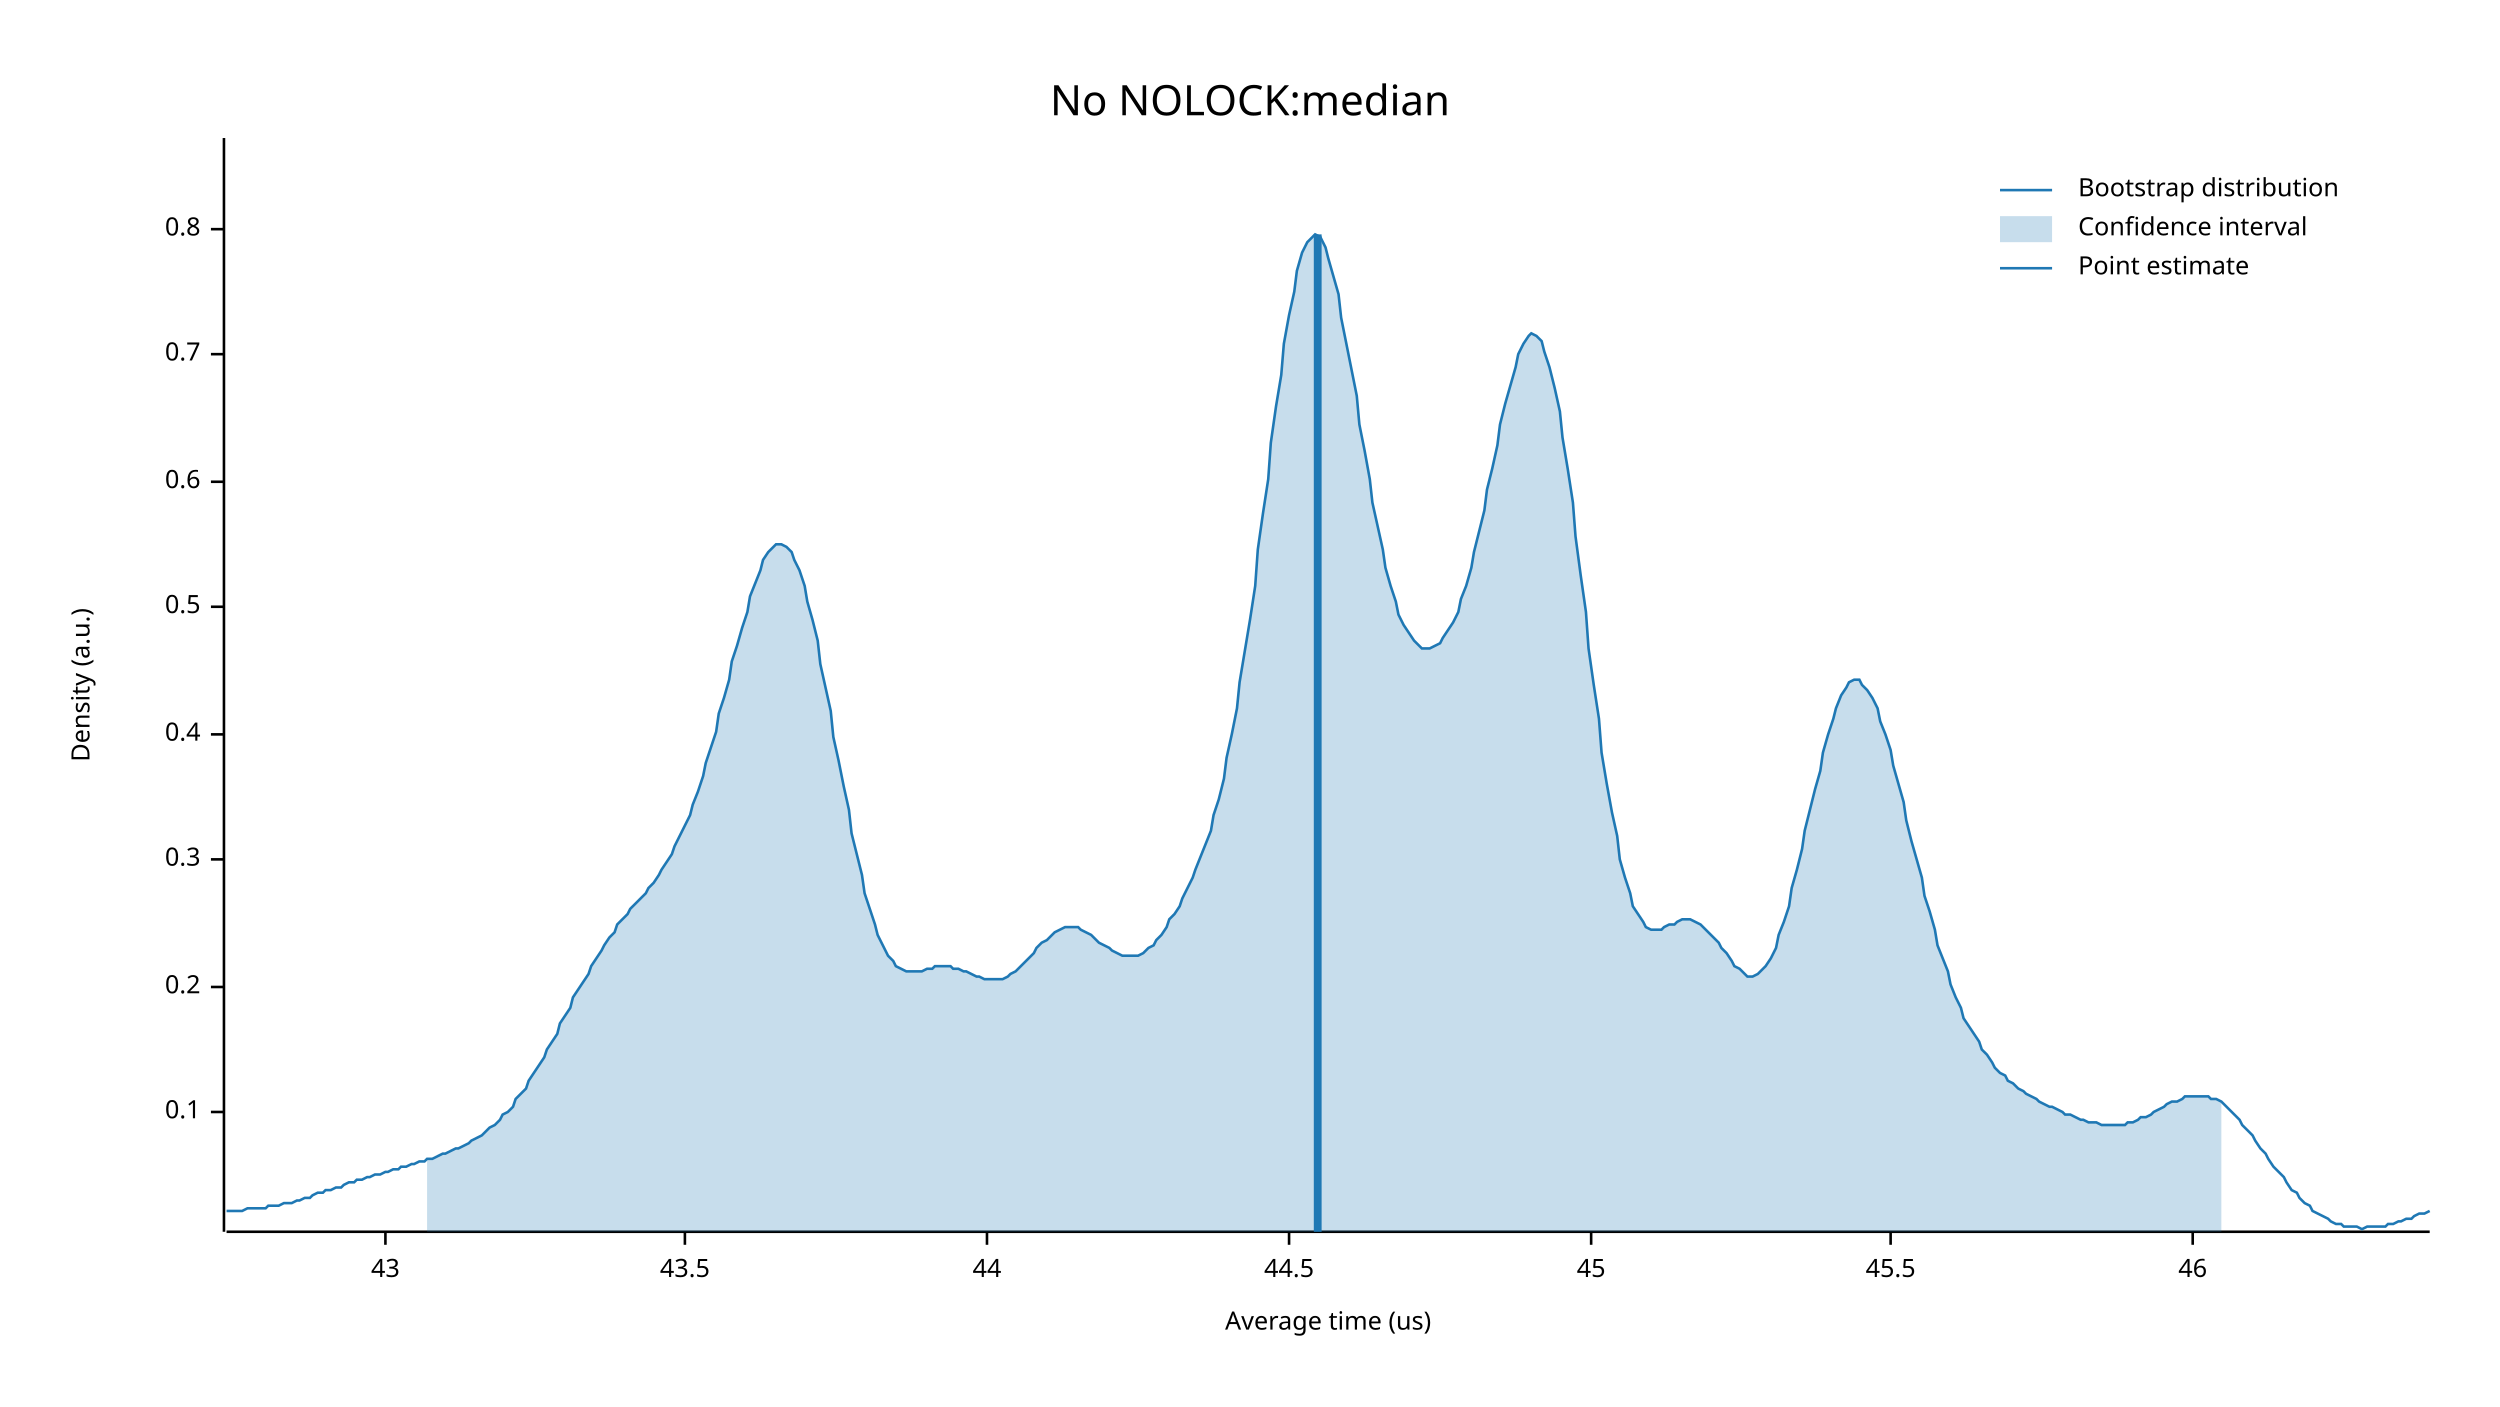
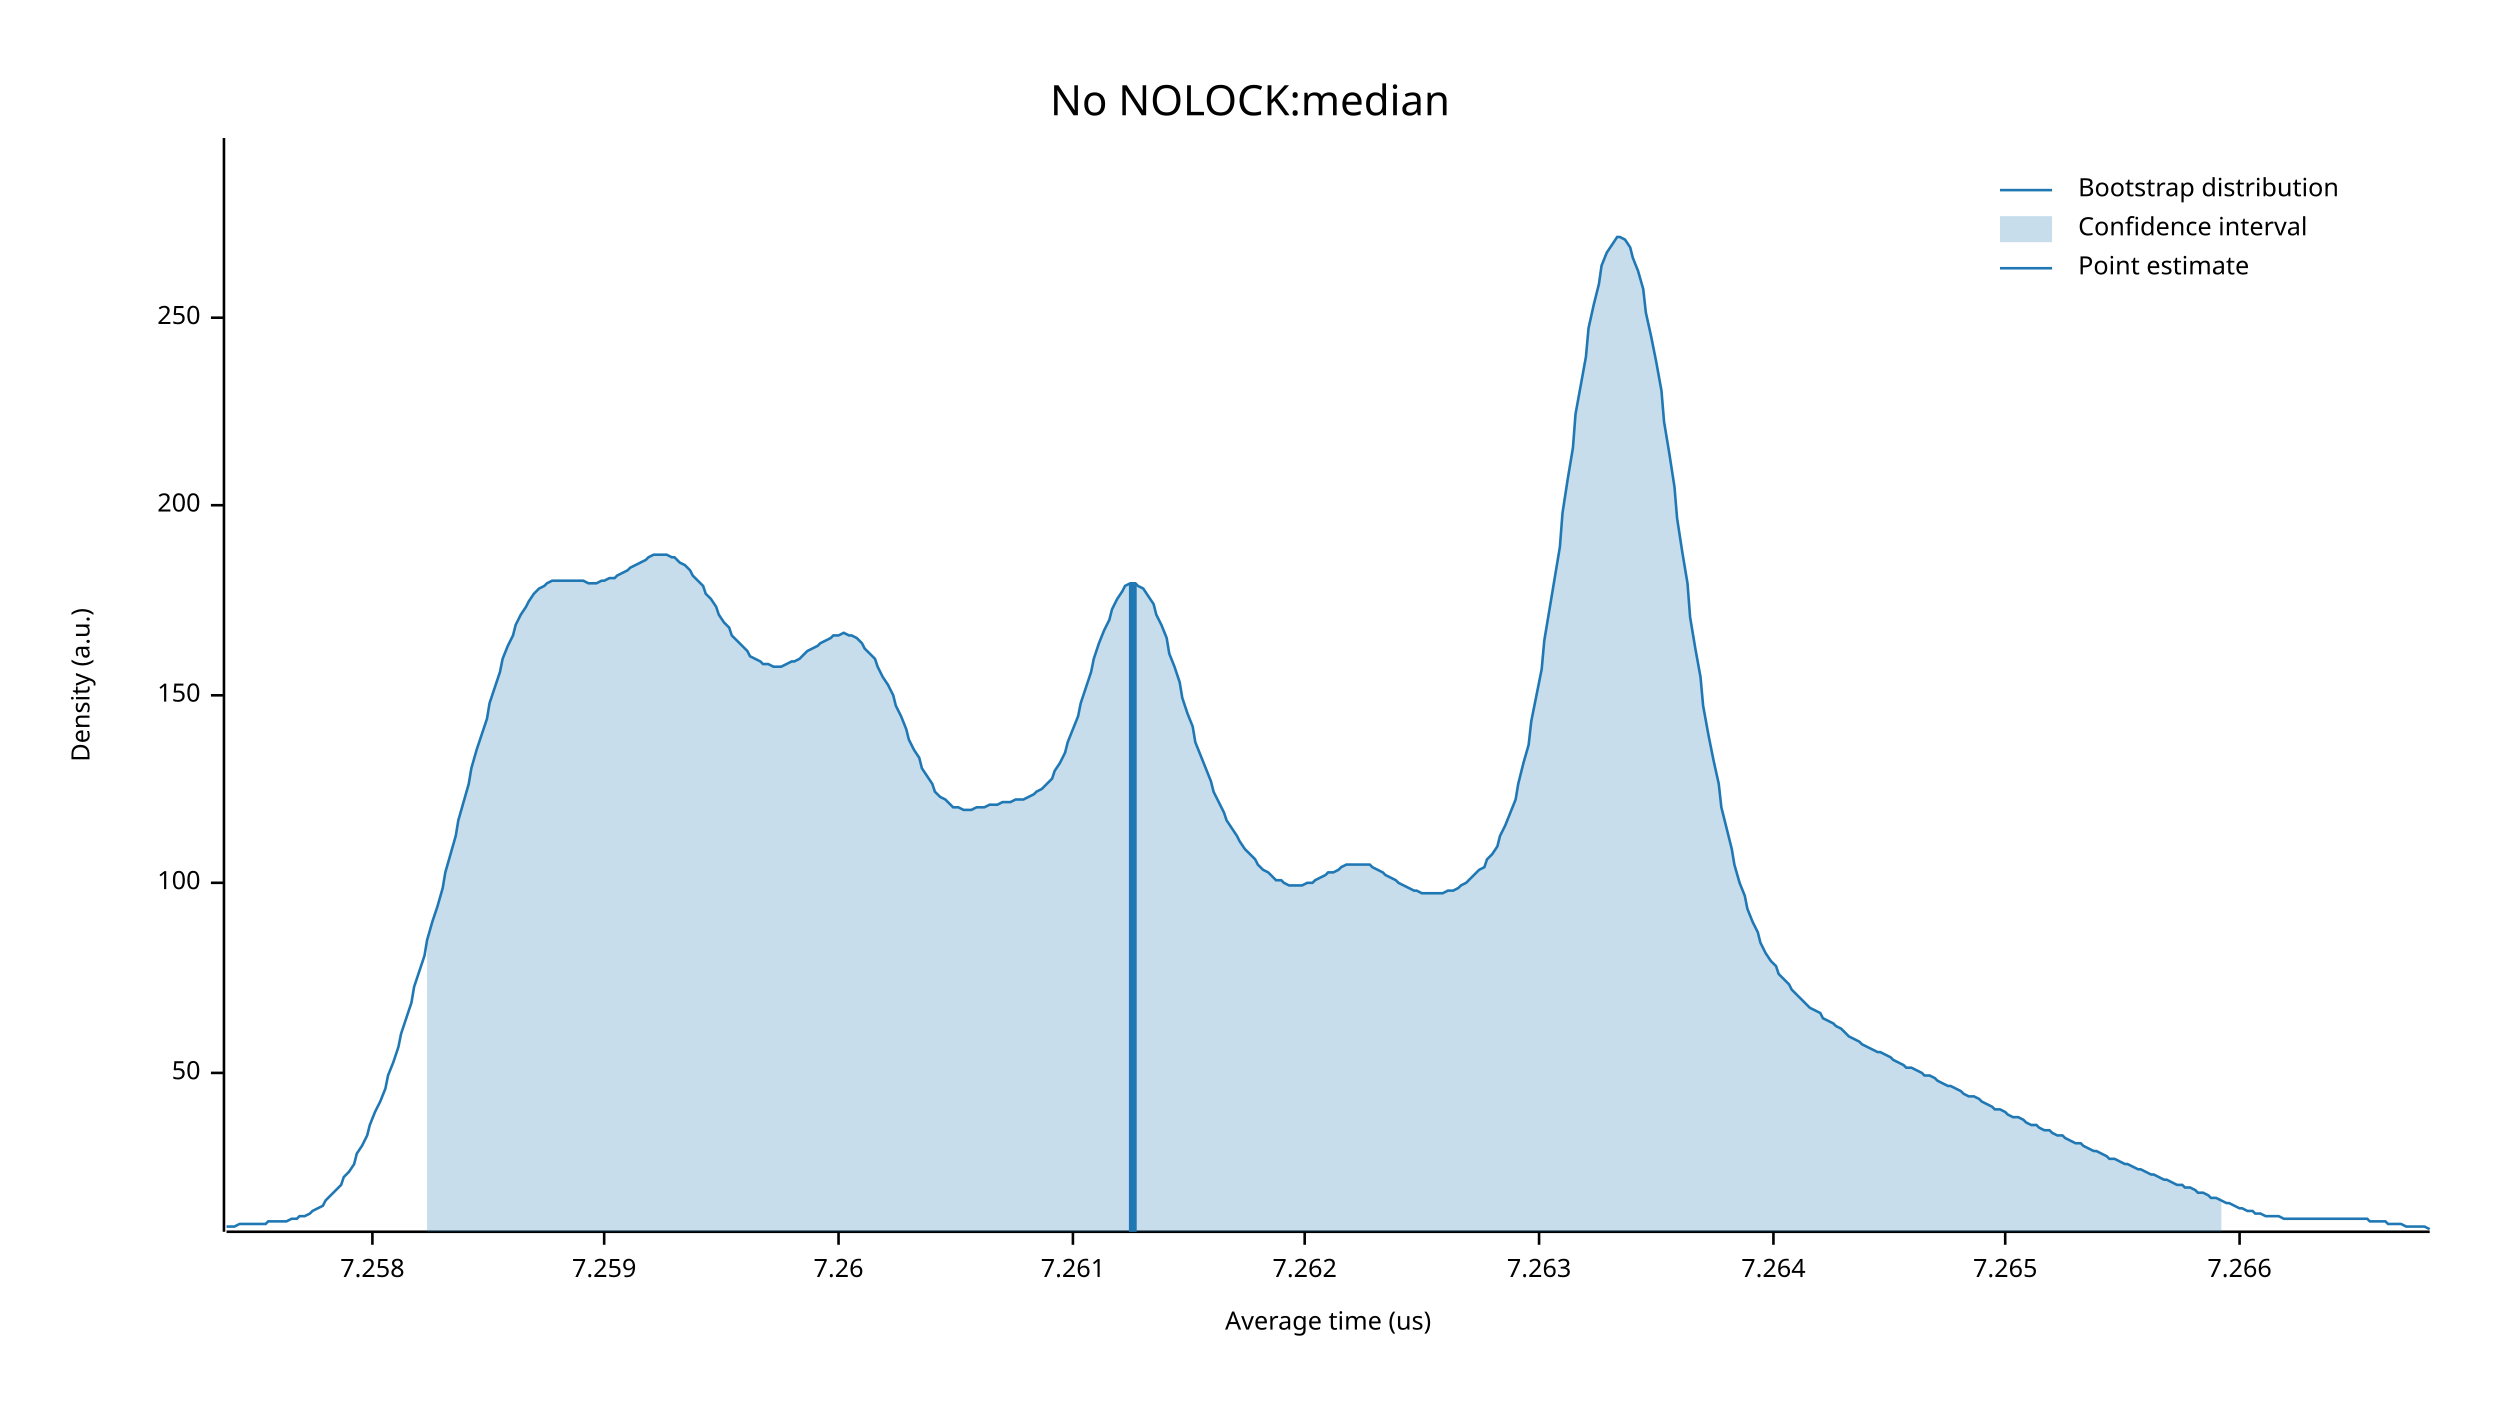
<svg xmlns="http://www.w3.org/2000/svg" width="960" height="540" viewBox="0 0 960 540">
  <text x="480" y="32" dy="0.76em" text-anchor="middle" font-family="sans-serif" font-size="16.129" opacity="1" fill="#000000">
No NOLOCK:median
</text>
  <text x="27" y="263" dy="0.76em" text-anchor="middle" font-family="sans-serif" font-size="9.677" opacity="1" fill="#000000" transform="rotate(270, 27, 263)">
Density (a.u.)
</text>
  <text x="510" y="513" dy="-0.5ex" text-anchor="middle" font-family="sans-serif" font-size="9.677" opacity="1" fill="#000000">
Average time (us)
</text>
  <polyline fill="none" opacity="1" stroke="#000000" stroke-width="1" points="86,53 86,473 " />
-   <text x="77" y="427" dy="0.5ex" text-anchor="end" font-family="sans-serif" font-size="9.677" opacity="1" fill="#000000">
- 0.1
+   <text x="77" y="412" dy="0.5ex" text-anchor="end" font-family="sans-serif" font-size="9.677" opacity="1" fill="#000000">
+ 50
</text>
-   <polyline fill="none" opacity="1" stroke="#000000" stroke-width="1" points="81,427 86,427 " />
-   <text x="77" y="379" dy="0.5ex" text-anchor="end" font-family="sans-serif" font-size="9.677" opacity="1" fill="#000000">
- 0.2
+   <polyline fill="none" opacity="1" stroke="#000000" stroke-width="1" points="81,412 86,412 " />
+   <text x="77" y="339" dy="0.5ex" text-anchor="end" font-family="sans-serif" font-size="9.677" opacity="1" fill="#000000">
+ 100
</text>
-   <polyline fill="none" opacity="1" stroke="#000000" stroke-width="1" points="81,379 86,379 " />
-   <text x="77" y="330" dy="0.5ex" text-anchor="end" font-family="sans-serif" font-size="9.677" opacity="1" fill="#000000">
- 0.3
+   <polyline fill="none" opacity="1" stroke="#000000" stroke-width="1" points="81,339 86,339 " />
+   <text x="77" y="267" dy="0.5ex" text-anchor="end" font-family="sans-serif" font-size="9.677" opacity="1" fill="#000000">
+ 150
</text>
-   <polyline fill="none" opacity="1" stroke="#000000" stroke-width="1" points="81,330 86,330 " />
-   <text x="77" y="282" dy="0.5ex" text-anchor="end" font-family="sans-serif" font-size="9.677" opacity="1" fill="#000000">
- 0.4
+   <polyline fill="none" opacity="1" stroke="#000000" stroke-width="1" points="81,267 86,267 " />
+   <text x="77" y="194" dy="0.5ex" text-anchor="end" font-family="sans-serif" font-size="9.677" opacity="1" fill="#000000">
+ 200
</text>
-   <polyline fill="none" opacity="1" stroke="#000000" stroke-width="1" points="81,282 86,282 " />
-   <text x="77" y="233" dy="0.5ex" text-anchor="end" font-family="sans-serif" font-size="9.677" opacity="1" fill="#000000">
- 0.5
+   <polyline fill="none" opacity="1" stroke="#000000" stroke-width="1" points="81,194 86,194 " />
+   <text x="77" y="122" dy="0.5ex" text-anchor="end" font-family="sans-serif" font-size="9.677" opacity="1" fill="#000000">
+ 250
</text>
-   <polyline fill="none" opacity="1" stroke="#000000" stroke-width="1" points="81,233 86,233 " />
-   <text x="77" y="185" dy="0.5ex" text-anchor="end" font-family="sans-serif" font-size="9.677" opacity="1" fill="#000000">
- 0.6
+   <polyline fill="none" opacity="1" stroke="#000000" stroke-width="1" points="81,122 86,122 " />
+   <polyline fill="none" opacity="1" stroke="#000000" stroke-width="1" points="87,473 933,473 " />
+   <text x="143" y="483" dy="0.76em" text-anchor="middle" font-family="sans-serif" font-size="9.677" opacity="1" fill="#000000">
+ 7.258
</text>
-   <polyline fill="none" opacity="1" stroke="#000000" stroke-width="1" points="81,185 86,185 " />
-   <text x="77" y="136" dy="0.5ex" text-anchor="end" font-family="sans-serif" font-size="9.677" opacity="1" fill="#000000">
- 0.7
+   <polyline fill="none" opacity="1" stroke="#000000" stroke-width="1" points="143,473 143,478 " />
+   <text x="232" y="483" dy="0.76em" text-anchor="middle" font-family="sans-serif" font-size="9.677" opacity="1" fill="#000000">
+ 7.259
</text>
-   <polyline fill="none" opacity="1" stroke="#000000" stroke-width="1" points="81,136 86,136 " />
-   <text x="77" y="88" dy="0.5ex" text-anchor="end" font-family="sans-serif" font-size="9.677" opacity="1" fill="#000000">
- 0.8
+   <polyline fill="none" opacity="1" stroke="#000000" stroke-width="1" points="232,473 232,478 " />
+   <text x="322" y="483" dy="0.76em" text-anchor="middle" font-family="sans-serif" font-size="9.677" opacity="1" fill="#000000">
+ 7.26
</text>
-   <polyline fill="none" opacity="1" stroke="#000000" stroke-width="1" points="81,88 86,88 " />
-   <polyline fill="none" opacity="1" stroke="#000000" stroke-width="1" points="87,473 933,473 " />
-   <text x="148" y="483" dy="0.76em" text-anchor="middle" font-family="sans-serif" font-size="9.677" opacity="1" fill="#000000">
- 43
+   <polyline fill="none" opacity="1" stroke="#000000" stroke-width="1" points="322,473 322,478 " />
+   <text x="412" y="483" dy="0.76em" text-anchor="middle" font-family="sans-serif" font-size="9.677" opacity="1" fill="#000000">
+ 7.261
</text>
-   <polyline fill="none" opacity="1" stroke="#000000" stroke-width="1" points="148,473 148,478 " />
-   <text x="263" y="483" dy="0.76em" text-anchor="middle" font-family="sans-serif" font-size="9.677" opacity="1" fill="#000000">
- 43.5
+   <polyline fill="none" opacity="1" stroke="#000000" stroke-width="1" points="412,473 412,478 " />
+   <text x="501" y="483" dy="0.76em" text-anchor="middle" font-family="sans-serif" font-size="9.677" opacity="1" fill="#000000">
+ 7.262
</text>
-   <polyline fill="none" opacity="1" stroke="#000000" stroke-width="1" points="263,473 263,478 " />
-   <text x="379" y="483" dy="0.76em" text-anchor="middle" font-family="sans-serif" font-size="9.677" opacity="1" fill="#000000">
- 44
+   <polyline fill="none" opacity="1" stroke="#000000" stroke-width="1" points="501,473 501,478 " />
+   <text x="591" y="483" dy="0.76em" text-anchor="middle" font-family="sans-serif" font-size="9.677" opacity="1" fill="#000000">
+ 7.263
</text>
-   <polyline fill="none" opacity="1" stroke="#000000" stroke-width="1" points="379,473 379,478 " />
-   <text x="495" y="483" dy="0.76em" text-anchor="middle" font-family="sans-serif" font-size="9.677" opacity="1" fill="#000000">
- 44.5
+   <polyline fill="none" opacity="1" stroke="#000000" stroke-width="1" points="591,473 591,478 " />
+   <text x="681" y="483" dy="0.76em" text-anchor="middle" font-family="sans-serif" font-size="9.677" opacity="1" fill="#000000">
+ 7.264
</text>
-   <polyline fill="none" opacity="1" stroke="#000000" stroke-width="1" points="495,473 495,478 " />
-   <text x="611" y="483" dy="0.76em" text-anchor="middle" font-family="sans-serif" font-size="9.677" opacity="1" fill="#000000">
- 45
+   <polyline fill="none" opacity="1" stroke="#000000" stroke-width="1" points="681,473 681,478 " />
+   <text x="770" y="483" dy="0.76em" text-anchor="middle" font-family="sans-serif" font-size="9.677" opacity="1" fill="#000000">
+ 7.265
</text>
-   <polyline fill="none" opacity="1" stroke="#000000" stroke-width="1" points="611,473 611,478 " />
-   <text x="726" y="483" dy="0.76em" text-anchor="middle" font-family="sans-serif" font-size="9.677" opacity="1" fill="#000000">
- 45.5
+   <polyline fill="none" opacity="1" stroke="#000000" stroke-width="1" points="770,473 770,478 " />
+   <text x="860" y="483" dy="0.76em" text-anchor="middle" font-family="sans-serif" font-size="9.677" opacity="1" fill="#000000">
+ 7.266
</text>
-   <polyline fill="none" opacity="1" stroke="#000000" stroke-width="1" points="726,473 726,478 " />
-   <text x="842" y="483" dy="0.76em" text-anchor="middle" font-family="sans-serif" font-size="9.677" opacity="1" fill="#000000">
- 46
- </text>
-   <polyline fill="none" opacity="1" stroke="#000000" stroke-width="1" points="842,473 842,478 " />
-   <polyline fill="none" opacity="1" stroke="#1F78B4" stroke-width="1" points="87,465 88,465 90,465 92,465 93,465 95,464 97,464 98,464 100,464 102,464 103,463 105,463 107,463 109,462 110,462 112,462 114,461 115,461 117,460 119,460 120,459 122,458 124,458 125,457 127,457 129,456 131,456 132,455 134,454 136,454 137,453 139,453 141,452 142,452 144,451 146,451 148,450 149,450 151,449 153,449 154,448 156,448 158,447 159,447 161,446 163,446 164,445 166,445 168,444 170,443 171,443 173,442 175,441 176,441 178,440 180,439 181,438 183,437 185,436 187,434 188,433 190,432 192,430 193,428 195,427 197,425 198,422 200,420 202,418 203,415 205,412 207,409 209,406 210,403 212,400 214,397 215,393 217,390 219,387 220,383 222,380 224,377 226,374 227,371 229,368 231,365 232,363 234,360 236,358 237,355 239,353 241,351 242,349 244,347 246,345 248,343 249,341 251,339 253,336 254,334 256,331 258,328 259,325 261,321 263,317 265,313 266,309 268,304 270,298 271,293 273,287 275,281 276,274 278,268 280,261 281,254 283,248 285,241 287,235 288,229 290,224 292,219 293,215 295,212 297,210 298,209 300,209 302,210 304,212 305,215 307,219 309,225 310,231 312,238 314,246 315,255 317,264 319,273 320,283 322,292 324,302 326,311 327,320 329,328 331,336 332,343 334,349 336,355 337,359 339,363 341,367 343,369 344,371 346,372 348,373 349,373 351,373 353,373 354,373 356,372 358,372 359,371 361,371 363,371 365,371 366,372 368,372 370,373 371,373 373,374 375,375 376,375 378,376 380,376 381,376 383,376 385,376 387,375 388,374 390,373 392,371 393,370 395,368 397,366 398,364 400,362 402,361 404,359 405,358 407,357 409,356 410,356 412,356 414,356 415,357 417,358 419,359 420,360 422,362 424,363 426,364 427,365 429,366 431,367 432,367 434,367 436,367 437,367 439,366 441,364 443,363 444,361 446,359 448,356 449,353 451,351 453,348 454,345 456,341 458,337 459,334 461,329 463,324 465,319 466,313 468,307 470,299 471,291 473,282 475,272 476,262 478,250 480,238 482,225 483,211 485,197 487,184 488,170 490,156 492,144 493,132 495,121 497,112 498,104 500,97 502,93 504,91 505,90 507,91 509,95 510,99 512,106 514,113 515,122 517,132 519,142 521,152 522,163 524,173 526,184 527,193 529,202 531,211 532,218 534,225 536,231 537,236 539,240 541,243 543,246 544,247 546,249 548,249 549,249 551,248 553,247 554,245 556,242 558,239 560,235 561,230 563,225 565,218 566,212 568,204 570,196 571,188 573,180 575,171 576,163 578,155 580,148 582,141 583,136 585,132 587,129 588,128 590,129 592,131 593,135 595,141 597,149 599,158 600,168 602,180 604,193 605,206 607,221 609,235 610,249 612,263 614,276 615,289 617,301 619,312 621,321 622,330 624,337 626,343 627,348 629,351 631,354 632,356 634,357 636,357 638,357 639,356 641,355 643,355 644,354 646,353 648,353 649,353 651,354 653,355 654,356 656,358 658,360 660,362 661,364 663,366 665,369 666,371 668,372 670,374 671,375 673,375 675,374 676,373 678,371 680,368 682,364 683,359 685,354 687,348 688,341 690,334 692,326 693,319 695,311 697,303 699,296 700,289 702,282 704,276 705,272 707,267 709,264 710,262 712,261 714,261 715,263 717,265 719,268 721,272 722,277 724,282 726,288 727,294 729,301 731,308 732,315 734,323 736,330 738,337 739,344 741,350 743,357 744,363 746,368 748,373 749,378 751,383 753,387 754,391 756,394 758,397 760,400 761,403 763,405 765,408 766,410 768,412 770,413 771,415 773,416 775,418 777,419 778,420 780,421 782,422 783,423 785,424 787,425 788,425 790,426 792,427 793,428 795,428 797,429 799,430 800,430 802,431 804,431 805,431 807,432 809,432 810,432 812,432 814,432 816,432 817,431 819,431 821,430 822,429 824,429 826,428 827,427 829,426 831,425 832,424 834,423 836,423 838,422 839,421 841,421 843,421 844,421 846,421 848,421 849,422 851,422 853,423 855,425 856,426 858,428 860,430 861,432 863,434 865,436 866,438 868,441 870,443 871,445 873,448 875,450 877,452 878,454 880,457 882,458 883,460 885,462 887,463 888,465 890,466 892,467 894,468 895,469 897,470 899,470 900,471 902,471 904,471 905,471 907,472 909,471 910,471 912,471 914,471 916,471 917,470 919,470 921,469 922,469 924,468 926,468 927,467 929,466 931,466 933,465 " />
-   <polygon opacity="0.25" fill="#1F78B4" points="164,445 166,445 168,444 170,443 171,443 173,442 175,441 176,441 178,440 180,439 181,438 183,437 185,436 187,434 188,433 190,432 192,430 193,428 195,427 197,425 198,422 200,420 202,418 203,415 205,412 207,409 209,406 210,403 212,400 214,397 215,393 217,390 219,387 220,383 222,380 224,377 226,374 227,371 229,368 231,365 232,363 234,360 236,358 237,355 239,353 241,351 242,349 244,347 246,345 248,343 249,341 251,339 253,336 254,334 256,331 258,328 259,325 261,321 263,317 265,313 266,309 268,304 270,298 271,293 273,287 275,281 276,274 278,268 280,261 281,254 283,248 285,241 287,235 288,229 290,224 292,219 293,215 295,212 297,210 298,209 300,209 302,210 304,212 305,215 307,219 309,225 310,231 312,238 314,246 315,255 317,264 319,273 320,283 322,292 324,302 326,311 327,320 329,328 331,336 332,343 334,349 336,355 337,359 339,363 341,367 343,369 344,371 346,372 348,373 349,373 351,373 353,373 354,373 356,372 358,372 359,371 361,371 363,371 365,371 366,372 368,372 370,373 371,373 373,374 375,375 376,375 378,376 380,376 381,376 383,376 385,376 387,375 388,374 390,373 392,371 393,370 395,368 397,366 398,364 400,362 402,361 404,359 405,358 407,357 409,356 410,356 412,356 414,356 415,357 417,358 419,359 420,360 422,362 424,363 426,364 427,365 429,366 431,367 432,367 434,367 436,367 437,367 439,366 441,364 443,363 444,361 446,359 448,356 449,353 451,351 453,348 454,345 456,341 458,337 459,334 461,329 463,324 465,319 466,313 468,307 470,299 471,291 473,282 475,272 476,262 478,250 480,238 482,225 483,211 485,197 487,184 488,170 490,156 492,144 493,132 495,121 497,112 498,104 500,97 502,93 504,91 505,90 507,91 509,95 510,99 512,106 514,113 515,122 517,132 519,142 521,152 522,163 524,173 526,184 527,193 529,202 531,211 532,218 534,225 536,231 537,236 539,240 541,243 543,246 544,247 546,249 548,249 549,249 551,248 553,247 554,245 556,242 558,239 560,235 561,230 563,225 565,218 566,212 568,204 570,196 571,188 573,180 575,171 576,163 578,155 580,148 582,141 583,136 585,132 587,129 588,128 590,129 592,131 593,135 595,141 597,149 599,158 600,168 602,180 604,193 605,206 607,221 609,235 610,249 612,263 614,276 615,289 617,301 619,312 621,321 622,330 624,337 626,343 627,348 629,351 631,354 632,356 634,357 636,357 638,357 639,356 641,355 643,355 644,354 646,353 648,353 649,353 651,354 653,355 654,356 656,358 658,360 660,362 661,364 663,366 665,369 666,371 668,372 670,374 671,375 673,375 675,374 676,373 678,371 680,368 682,364 683,359 685,354 687,348 688,341 690,334 692,326 693,319 695,311 697,303 699,296 700,289 702,282 704,276 705,272 707,267 709,264 710,262 712,261 714,261 715,263 717,265 719,268 721,272 722,277 724,282 726,288 727,294 729,301 731,308 732,315 734,323 736,330 738,337 739,344 741,350 743,357 744,363 746,368 748,373 749,378 751,383 753,387 754,391 756,394 758,397 760,400 761,403 763,405 765,408 766,410 768,412 770,413 771,415 773,416 775,418 777,419 778,420 780,421 782,422 783,423 785,424 787,425 788,425 790,426 792,427 793,428 795,428 797,429 799,430 800,430 802,431 804,431 805,431 807,432 809,432 810,432 812,432 814,432 816,432 817,431 819,431 821,430 822,429 824,429 826,428 827,427 829,426 831,425 832,424 834,423 836,423 838,422 839,421 841,421 843,421 844,421 846,421 848,421 849,422 851,422 853,423 853,473 164,473 " />
-   <polyline fill="none" opacity="1" stroke="#1F78B4" stroke-width="3" points="506,473 506,90 " />
+   <polyline fill="none" opacity="1" stroke="#000000" stroke-width="1" points="860,473 860,478 " />
+   <polyline fill="none" opacity="1" stroke="#1F78B4" stroke-width="1" points="87,471 88,471 90,471 92,470 93,470 95,470 97,470 98,470 100,470 102,470 103,469 105,469 107,469 109,469 110,469 112,468 114,468 115,467 117,467 119,466 120,465 122,464 124,463 125,461 127,459 129,457 131,455 132,452 134,450 136,447 137,443 139,440 141,436 142,432 144,427 146,423 148,418 149,413 151,408 153,402 154,397 156,391 158,385 159,379 161,373 163,367 164,361 166,354 168,348 170,341 171,335 173,328 175,321 176,315 178,308 180,301 181,295 183,288 185,282 187,276 188,270 190,264 192,258 193,253 195,248 197,244 198,240 200,236 202,233 203,231 205,228 207,226 209,225 210,224 212,223 214,223 215,223 217,223 219,223 220,223 222,223 224,223 226,224 227,224 229,224 231,223 232,223 234,222 236,222 237,221 239,220 241,219 242,218 244,217 246,216 248,215 249,214 251,213 253,213 254,213 256,213 258,214 259,214 261,216 263,217 265,219 266,221 268,223 270,225 271,228 273,230 275,233 276,236 278,239 280,241 281,244 283,246 285,248 287,250 288,252 290,253 292,254 293,255 295,255 297,256 298,256 300,256 302,255 304,254 305,254 307,253 309,251 310,250 312,249 314,248 315,247 317,246 319,245 320,244 322,244 324,243 326,244 327,244 329,245 331,247 332,249 334,251 336,253 337,256 339,260 341,263 343,267 344,271 346,275 348,280 349,284 351,288 353,291 354,295 356,298 358,301 359,304 361,306 363,307 365,309 366,310 368,310 370,311 371,311 373,311 375,310 376,310 378,310 380,309 381,309 383,309 385,308 387,308 388,308 390,307 392,307 393,307 395,306 397,305 398,304 400,303 402,301 404,299 405,296 407,293 409,289 410,285 412,280 414,275 415,270 417,264 419,258 420,253 422,247 424,242 426,238 427,234 429,230 431,227 432,225 434,224 436,224 437,225 439,226 441,229 443,232 444,236 446,240 448,245 449,251 451,256 453,262 454,268 456,274 458,279 459,285 461,290 463,295 465,300 466,304 468,308 470,312 471,315 473,318 475,321 476,323 478,326 480,328 482,330 483,332 485,334 487,335 488,336 490,338 492,338 493,339 495,340 497,340 498,340 500,340 502,339 504,339 505,338 507,337 509,336 510,335 512,335 514,334 515,333 517,332 519,332 521,332 522,332 524,332 526,332 527,333 529,334 531,335 532,336 534,337 536,338 537,339 539,340 541,341 543,342 544,342 546,343 548,343 549,343 551,343 553,343 554,343 556,342 558,342 560,341 561,340 563,339 565,337 566,336 568,334 570,333 571,330 573,328 575,325 576,321 578,317 580,312 582,307 583,301 585,293 587,286 588,277 590,267 592,257 593,246 595,234 597,222 599,210 600,197 602,184 604,172 605,159 607,148 609,137 610,126 612,117 614,109 615,102 617,97 619,94 621,91 622,91 624,92 626,95 627,99 629,104 631,111 632,120 634,129 636,139 638,150 639,162 641,174 643,187 644,199 646,212 648,224 649,237 651,249 653,260 654,271 656,282 658,292 660,301 661,310 663,318 665,326 666,332 668,339 670,344 671,349 673,354 675,358 676,362 678,366 680,369 682,371 683,374 685,376 687,378 688,380 690,382 692,384 693,385 695,387 697,388 699,389 700,391 702,392 704,393 705,394 707,395 709,397 710,398 712,399 714,400 715,401 717,402 719,403 721,404 722,404 724,405 726,406 727,407 729,408 731,409 732,410 734,410 736,411 738,412 739,413 741,413 743,414 744,415 746,416 748,417 749,417 751,418 753,419 754,420 756,421 758,421 760,422 761,423 763,424 765,425 766,426 768,426 770,427 771,428 773,429 775,429 777,430 778,431 780,432 782,432 783,433 785,434 787,434 788,435 790,436 792,436 793,437 795,438 797,439 799,439 800,440 802,441 804,442 805,442 807,443 809,444 810,445 812,445 814,446 816,447 817,447 819,448 821,449 822,449 824,450 826,451 827,451 829,452 831,453 832,453 834,454 836,455 838,455 839,456 841,456 843,457 844,458 846,458 848,459 849,460 851,460 853,461 855,462 856,462 858,463 860,464 861,464 863,465 865,465 866,466 868,466 870,467 871,467 873,467 875,467 877,468 878,468 880,468 882,468 883,468 885,468 887,468 888,468 890,468 892,468 894,468 895,468 897,468 899,468 900,468 902,468 904,468 905,468 907,468 909,468 910,469 912,469 914,469 916,469 917,470 919,470 921,470 922,470 924,471 926,471 927,471 929,471 931,471 933,472 " />
+   <polygon opacity="0.25" fill="#1F78B4" points="164,361 166,354 168,348 170,341 171,335 173,328 175,321 176,315 178,308 180,301 181,295 183,288 185,282 187,276 188,270 190,264 192,258 193,253 195,248 197,244 198,240 200,236 202,233 203,231 205,228 207,226 209,225 210,224 212,223 214,223 215,223 217,223 219,223 220,223 222,223 224,223 226,224 227,224 229,224 231,223 232,223 234,222 236,222 237,221 239,220 241,219 242,218 244,217 246,216 248,215 249,214 251,213 253,213 254,213 256,213 258,214 259,214 261,216 263,217 265,219 266,221 268,223 270,225 271,228 273,230 275,233 276,236 278,239 280,241 281,244 283,246 285,248 287,250 288,252 290,253 292,254 293,255 295,255 297,256 298,256 300,256 302,255 304,254 305,254 307,253 309,251 310,250 312,249 314,248 315,247 317,246 319,245 320,244 322,244 324,243 326,244 327,244 329,245 331,247 332,249 334,251 336,253 337,256 339,260 341,263 343,267 344,271 346,275 348,280 349,284 351,288 353,291 354,295 356,298 358,301 359,304 361,306 363,307 365,309 366,310 368,310 370,311 371,311 373,311 375,310 376,310 378,310 380,309 381,309 383,309 385,308 387,308 388,308 390,307 392,307 393,307 395,306 397,305 398,304 400,303 402,301 404,299 405,296 407,293 409,289 410,285 412,280 414,275 415,270 417,264 419,258 420,253 422,247 424,242 426,238 427,234 429,230 431,227 432,225 434,224 436,224 437,225 439,226 441,229 443,232 444,236 446,240 448,245 449,251 451,256 453,262 454,268 456,274 458,279 459,285 461,290 463,295 465,300 466,304 468,308 470,312 471,315 473,318 475,321 476,323 478,326 480,328 482,330 483,332 485,334 487,335 488,336 490,338 492,338 493,339 495,340 497,340 498,340 500,340 502,339 504,339 505,338 507,337 509,336 510,335 512,335 514,334 515,333 517,332 519,332 521,332 522,332 524,332 526,332 527,333 529,334 531,335 532,336 534,337 536,338 537,339 539,340 541,341 543,342 544,342 546,343 548,343 549,343 551,343 553,343 554,343 556,342 558,342 560,341 561,340 563,339 565,337 566,336 568,334 570,333 571,330 573,328 575,325 576,321 578,317 580,312 582,307 583,301 585,293 587,286 588,277 590,267 592,257 593,246 595,234 597,222 599,210 600,197 602,184 604,172 605,159 607,148 609,137 610,126 612,117 614,109 615,102 617,97 619,94 621,91 622,91 624,92 626,95 627,99 629,104 631,111 632,120 634,129 636,139 638,150 639,162 641,174 643,187 644,199 646,212 648,224 649,237 651,249 653,260 654,271 656,282 658,292 660,301 661,310 663,318 665,326 666,332 668,339 670,344 671,349 673,354 675,358 676,362 678,366 680,369 682,371 683,374 685,376 687,378 688,380 690,382 692,384 693,385 695,387 697,388 699,389 700,391 702,392 704,393 705,394 707,395 709,397 710,398 712,399 714,400 715,401 717,402 719,403 721,404 722,404 724,405 726,406 727,407 729,408 731,409 732,410 734,410 736,411 738,412 739,413 741,413 743,414 744,415 746,416 748,417 749,417 751,418 753,419 754,420 756,421 758,421 760,422 761,423 763,424 765,425 766,426 768,426 770,427 771,428 773,429 775,429 777,430 778,431 780,432 782,432 783,433 785,434 787,434 788,435 790,436 792,436 793,437 795,438 797,439 799,439 800,440 802,441 804,442 805,442 807,443 809,444 810,445 812,445 814,446 816,447 817,447 819,448 821,449 822,449 824,450 826,451 827,451 829,452 831,453 832,453 834,454 836,455 838,455 839,456 841,456 843,457 844,458 846,458 848,459 849,460 851,460 853,461 853,473 164,473 " />
+   <polyline fill="none" opacity="1" stroke="#1F78B4" stroke-width="3" points="435,473 435,224 " />
  <text x="798" y="68" dy="0.76em" text-anchor="start" font-family="sans-serif" font-size="9.677" opacity="1" fill="#000000">
Bootstrap distribution
</text>
  <text x="798" y="83" dy="0.76em" text-anchor="start" font-family="sans-serif" font-size="9.677" opacity="1" fill="#000000">
Confidence interval
</text>
  <text x="798" y="98" dy="0.76em" text-anchor="start" font-family="sans-serif" font-size="9.677" opacity="1" fill="#000000">
Point estimate
</text>
  <polyline fill="none" opacity="1" stroke="#1F78B4" stroke-width="1" points="768,73 788,73 " />
  <rect x="768" y="83" width="20" height="10" opacity="0.25" fill="#1F78B4" stroke="none" />
  <polyline fill="none" opacity="1" stroke="#1F78B4" stroke-width="1" points="768,103 788,103 " />
</svg>
